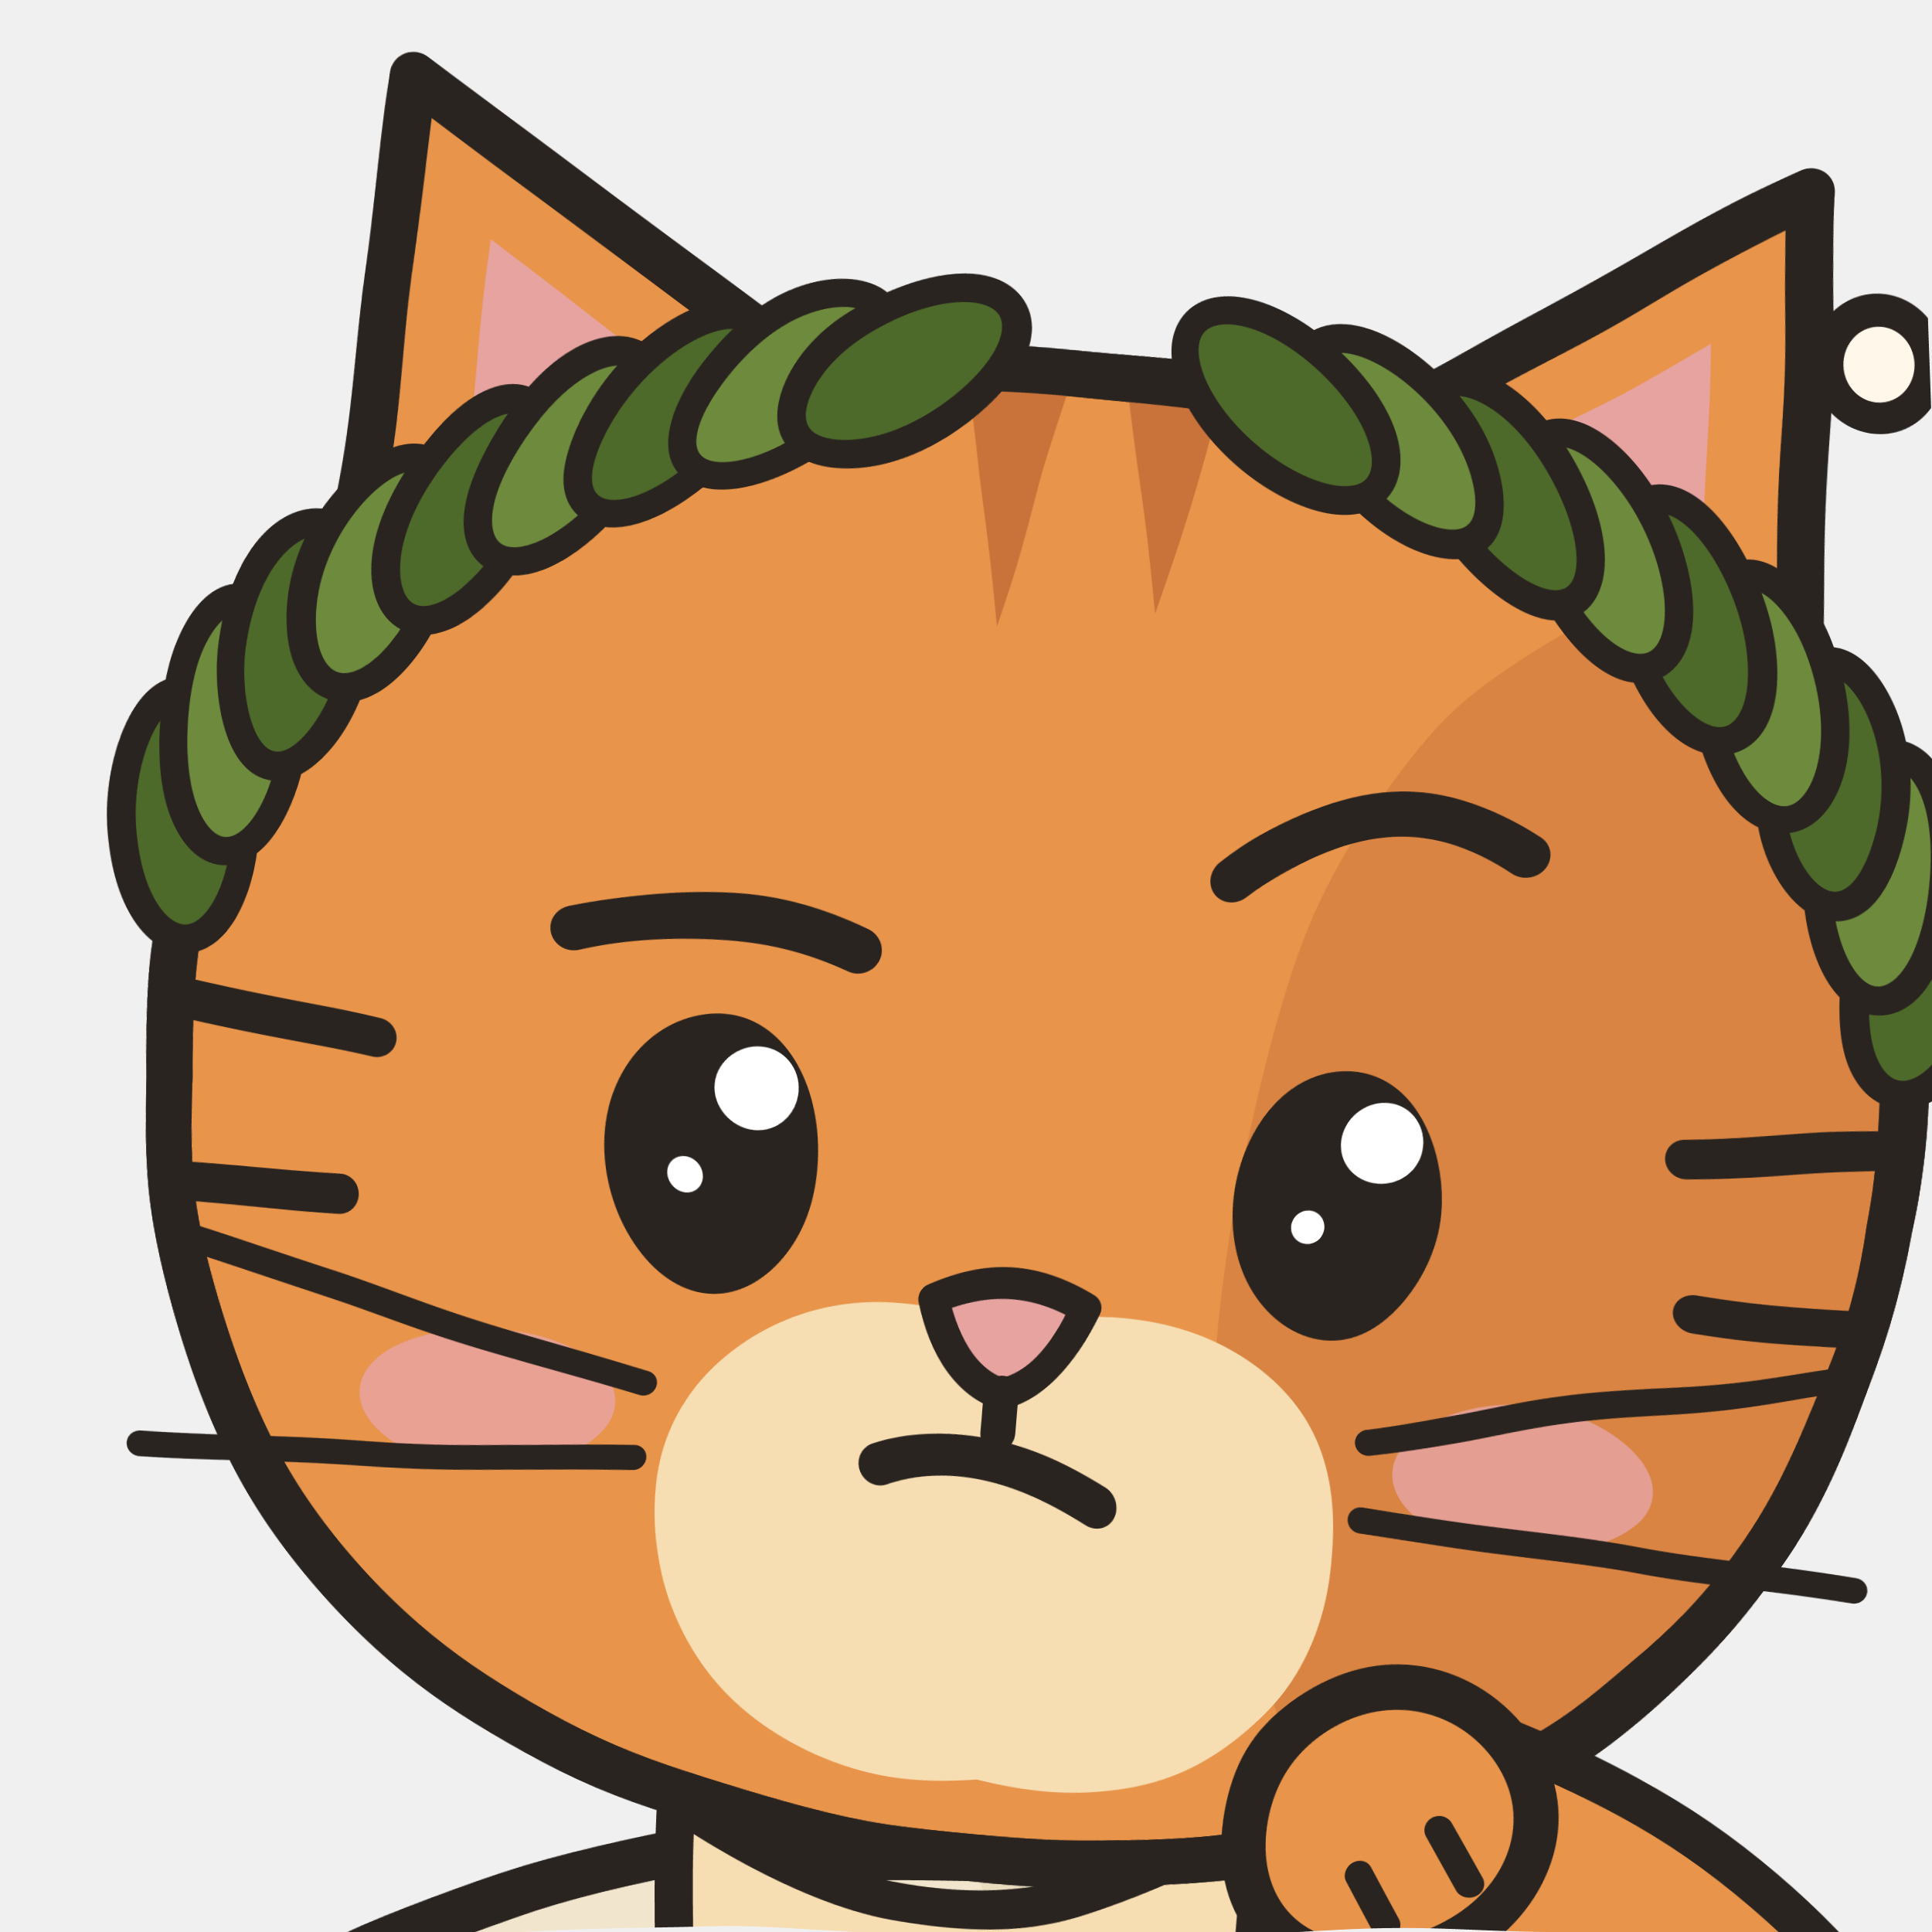
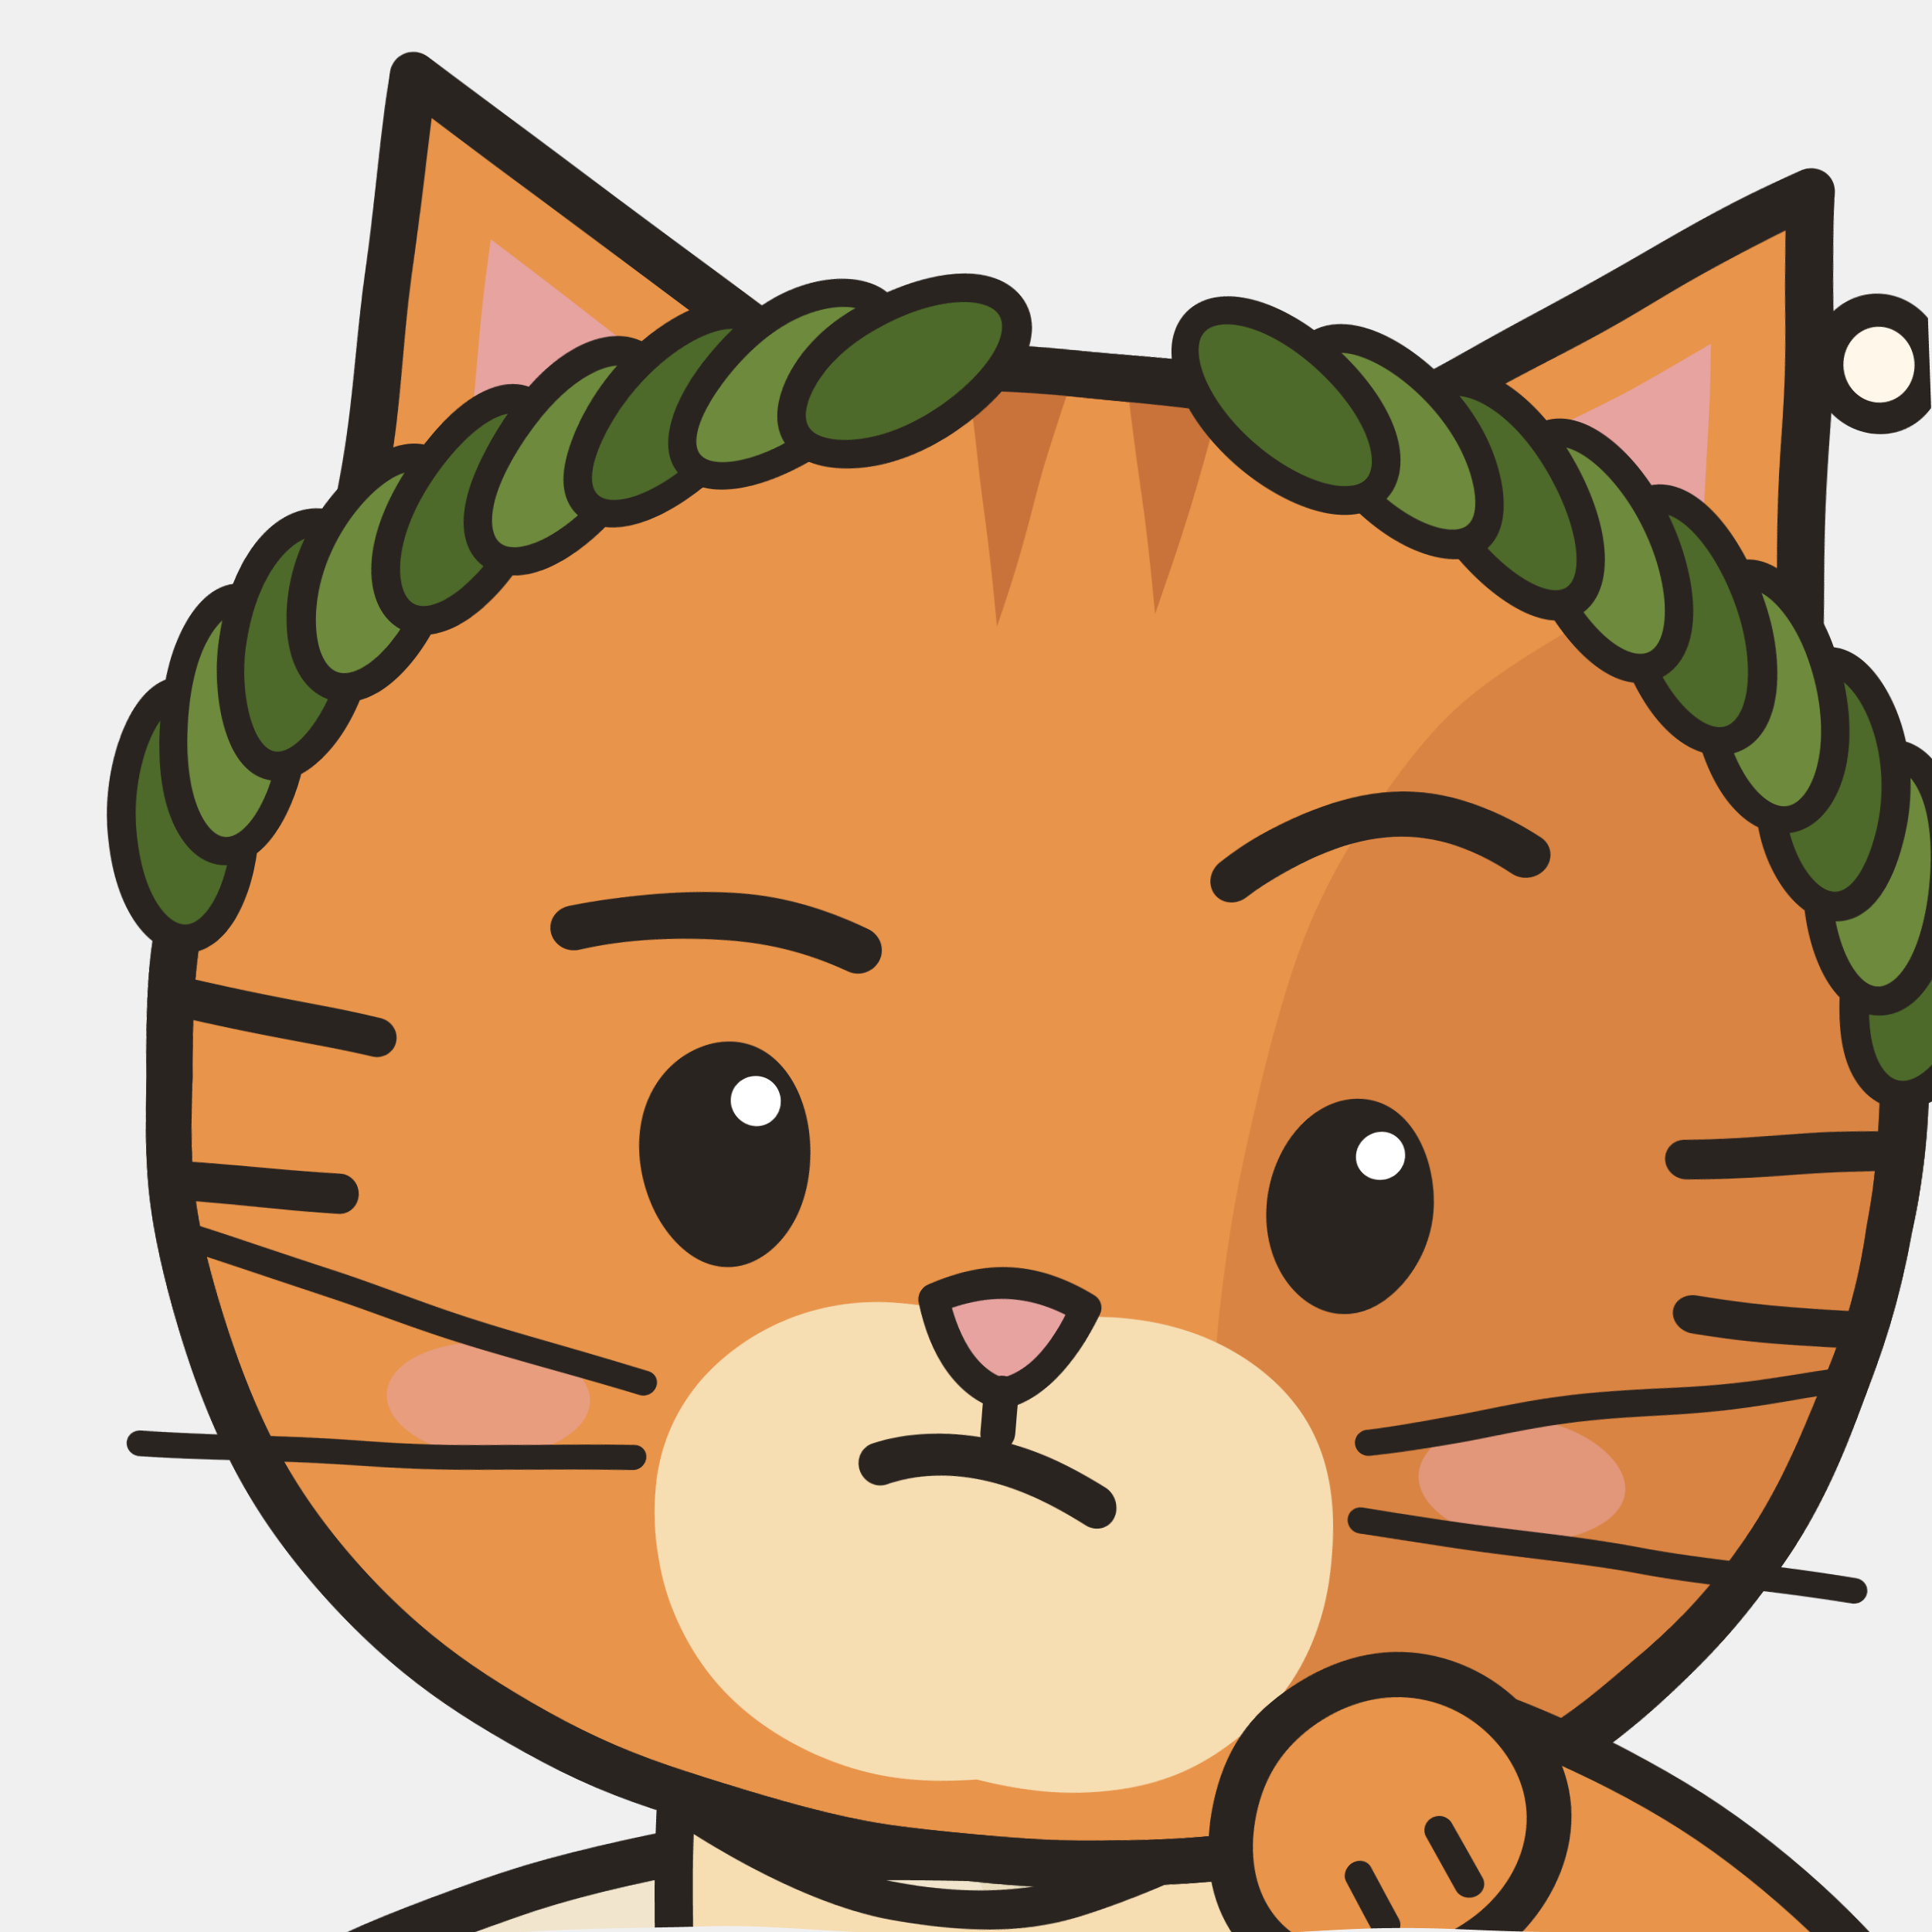
<svg xmlns="http://www.w3.org/2000/svg" viewBox="46 22 148 148" width="148" height="148">
  <defs>
    <filter id="rough" x="-5%" y="-5%" width="110%" height="110%">
      <feTurbulence type="fractalNoise" baseFrequency="0.035" numOctaves="2" seed="7" result="n" />
      <feDisplacementMap in="SourceGraphic" in2="n" scale="2.2" />
    </filter>
    <clipPath id="head">
      <path d="M54,96 C50,56 84,36 120,36 C156,36 190,56 186,96 C184,132 156,150 120,150 C84,150 56,132 54,96 Z" />
    </clipPath>
    <clipPath id="body">
      <path d="M22,240 C26,196 58,170 100,164 L140,164 C182,170 214,196 218,240 Z" />
    </clipPath>
  </defs>
  <g filter="url(#rough)">
    <path d="M22,240 C26,196 58,170 100,164 L140,164 C182,170 214,196 218,240 Z" fill="#F1E6CD" stroke="#2A2420" stroke-width="3.6" stroke-linejoin="round" stroke-linecap="round" />
    <g clip-path="url(#body)">
      <path d="M150,160 L190,166 L96,240 L52,240 Z" fill="#9A3B26" stroke="#2A2420" stroke-width="2.4" stroke-linejoin="round" stroke-linecap="round" />
      <path d="M60,206 Q78,214 84,236" fill="none" stroke="#2A2420" stroke-width="2.4" stroke-linecap="round" stroke-linejoin="round" />
      <path d="M178,200 Q170,218 176,240" fill="none" stroke="#2A2420" stroke-width="2.4" stroke-linecap="round" stroke-linejoin="round" />
      <path d="M200,214 Q196,228 200,240" fill="none" stroke="#2A2420" stroke-width="2.4" stroke-linecap="round" stroke-linejoin="round" />
      <path d="M120,164 L220,180 L220,240 L150,240 Z" fill="#D9C9A6" opacity=".35" />
    </g>
    <path d="M98,160 Q120,176 142,160 L142,172 Q120,184 98,172 Z" fill="#F7DDB2" stroke="#2A2420" stroke-width="3" stroke-linejoin="round" stroke-linecap="round" />
+     <path d="M134,200 Q160,190 178,198" fill="none" stroke="#B9A47E" stroke-width="2.2" stroke-linecap="round" stroke-linejoin="round" />
+     <path d="M126,218 Q162,206 184,210" fill="none" stroke="#B9A47E" stroke-width="2.2" stroke-linecap="round" stroke-linejoin="round" />
    <g transform="rotate(0 120 212)">
      <rect x="83.0" y="201" width="74" height="22" rx="2" fill="#F4E9CF" stroke="#2A2420" stroke-width="3" stroke-linejoin="round" stroke-linecap="round" />
      <path d="M91.0,209 L149.0,209" fill="none" stroke="#2A2420" stroke-width="2" stroke-linecap="round" stroke-linejoin="round" />
      <path d="M91.0,216 L141.0,216" fill="none" stroke="#2A2420" stroke-width="2" stroke-linecap="round" stroke-linejoin="round" />
      <rect x="77.0" y="198" width="11" height="28" rx="5.5" fill="#E2CFA6" stroke="#2A2420" stroke-width="3" stroke-linejoin="round" stroke-linecap="round" />
      <rect x="152.0" y="198" width="11" height="28" rx="5.5" fill="#E2CFA6" stroke="#2A2420" stroke-width="3" stroke-linejoin="round" stroke-linecap="round" />
    </g>
    <g transform="translate(0 14) rotate(5 120 150)">
      <path d="M64,74 L66,18 L108,44 Z" fill="#E8944A" stroke="#2A2420" stroke-width="3.6" stroke-linejoin="round" stroke-linecap="round" />
      <path d="M72,64 L73,30 L98,46 Z" fill="#E7A3A0" />
      <path d="M176,74 L174,18 L132,44 Z" fill="#E8944A" stroke="#2A2420" stroke-width="3.6" stroke-linejoin="round" stroke-linecap="round" />
      <path d="M168,64 L167,30 L142,46 Z" fill="#E7A3A0" />
      <path d="M54,96 C50,56 84,36 120,36 C156,36 190,56 186,96 C184,132 156,150 120,150 C84,150 56,132 54,96 Z" fill="#E8944A" stroke="#2A2420" stroke-width="3.6" stroke-linejoin="round" stroke-linecap="round" />
      <g clip-path="url(#head)">
        <ellipse cx="170" cy="104" rx="34" ry="56" fill="#C9733A" opacity=".5" />
        <path d="M110,36 L114,56 L118,36 Z M122,36 L126,54 L130,36 Z" fill="#C9733A" />
        <path d="M55,90 L70,92" fill="none" stroke="#2A2420" stroke-width="3" stroke-linecap="round" stroke-linejoin="round" />
        <path d="M55,104 L68,104" fill="none" stroke="#2A2420" stroke-width="3" stroke-linecap="round" stroke-linejoin="round" />
        <path d="M185,90 L170,92" fill="none" stroke="#2A2420" stroke-width="3" stroke-linecap="round" stroke-linejoin="round" />
        <path d="M185,104 L172,104" fill="none" stroke="#2A2420" stroke-width="3" stroke-linecap="round" stroke-linejoin="round" />
      </g>
      <path d="M54,96 C50,56 84,36 120,36 C156,36 190,56 186,96 C184,132 156,150 120,150 C84,150 56,132 54,96 Z" fill="none" stroke="#2A2420" stroke-width="3.6" stroke-linejoin="round" stroke-linecap="round" />
      <path d="M94,124 C94,110 108,106 120,110 C132,106 146,110 146,124 C146,140 132,146 120,144 C108,146 94,140 94,124 Z" fill="#F7DDB2" />
      <ellipse cx="53.4" cy="76.1" rx="9.5" ry="4.8" transform="rotate(263.0 53.4 76.1)" fill="#4E6A2A" stroke="#2A2420" stroke-width="2.2" stroke-linejoin="round" stroke-linecap="round" />
      <ellipse cx="56.8" cy="69.0" rx="9.5" ry="4.8" transform="rotate(270.5 56.8 69.0)" fill="#6E8B3D" stroke="#2A2420" stroke-width="2.2" stroke-linejoin="round" stroke-linecap="round" />
      <ellipse cx="61.3" cy="62.4" rx="9.5" ry="4.8" transform="rotate(278.0 61.3 62.4)" fill="#4E6A2A" stroke="#2A2420" stroke-width="2.2" stroke-linejoin="round" stroke-linecap="round" />
      <ellipse cx="66.8" cy="56.3" rx="9.5" ry="4.8" transform="rotate(285.5 66.8 56.3)" fill="#6E8B3D" stroke="#2A2420" stroke-width="2.2" stroke-linejoin="round" stroke-linecap="round" />
      <ellipse cx="73.2" cy="50.9" rx="9.5" ry="4.8" transform="rotate(293.0 73.2 50.9)" fill="#4E6A2A" stroke="#2A2420" stroke-width="2.2" stroke-linejoin="round" stroke-linecap="round" />
      <ellipse cx="80.4" cy="46.2" rx="9.5" ry="4.8" transform="rotate(300.5 80.4 46.2)" fill="#6E8B3D" stroke="#2A2420" stroke-width="2.2" stroke-linejoin="round" stroke-linecap="round" />
      <ellipse cx="88.2" cy="42.3" rx="9.5" ry="4.8" transform="rotate(308.0 88.2 42.3)" fill="#4E6A2A" stroke="#2A2420" stroke-width="2.2" stroke-linejoin="round" stroke-linecap="round" />
      <ellipse cx="96.6" cy="39.3" rx="9.5" ry="4.8" transform="rotate(315.5 96.6 39.3)" fill="#6E8B3D" stroke="#2A2420" stroke-width="2.2" stroke-linejoin="round" stroke-linecap="round" />
      <ellipse cx="105.4" cy="37.3" rx="9.5" ry="4.8" transform="rotate(323.0 105.4 37.3)" fill="#4E6A2A" stroke="#2A2420" stroke-width="2.2" stroke-linejoin="round" stroke-linecap="round" />
      <ellipse cx="186.6" cy="76.1" rx="9.5" ry="4.8" transform="rotate(457.0 186.6 76.1)" fill="#4E6A2A" stroke="#2A2420" stroke-width="2.2" stroke-linejoin="round" stroke-linecap="round" />
      <ellipse cx="183.2" cy="69.0" rx="9.5" ry="4.8" transform="rotate(449.5 183.2 69.0)" fill="#6E8B3D" stroke="#2A2420" stroke-width="2.2" stroke-linejoin="round" stroke-linecap="round" />
      <ellipse cx="178.7" cy="62.4" rx="9.5" ry="4.8" transform="rotate(442.0 178.7 62.4)" fill="#4E6A2A" stroke="#2A2420" stroke-width="2.2" stroke-linejoin="round" stroke-linecap="round" />
      <ellipse cx="173.2" cy="56.3" rx="9.5" ry="4.8" transform="rotate(434.5 173.2 56.3)" fill="#6E8B3D" stroke="#2A2420" stroke-width="2.2" stroke-linejoin="round" stroke-linecap="round" />
      <ellipse cx="166.8" cy="50.9" rx="9.5" ry="4.8" transform="rotate(427.0 166.8 50.9)" fill="#4E6A2A" stroke="#2A2420" stroke-width="2.2" stroke-linejoin="round" stroke-linecap="round" />
      <ellipse cx="159.6" cy="46.2" rx="9.5" ry="4.8" transform="rotate(419.5 159.6 46.2)" fill="#6E8B3D" stroke="#2A2420" stroke-width="2.2" stroke-linejoin="round" stroke-linecap="round" />
      <ellipse cx="151.8" cy="42.3" rx="9.5" ry="4.8" transform="rotate(412.0 151.8 42.3)" fill="#4E6A2A" stroke="#2A2420" stroke-width="2.2" stroke-linejoin="round" stroke-linecap="round" />
      <ellipse cx="143.4" cy="39.3" rx="9.5" ry="4.8" transform="rotate(404.5 143.4 39.3)" fill="#6E8B3D" stroke="#2A2420" stroke-width="2.2" stroke-linejoin="round" stroke-linecap="round" />
      <ellipse cx="134.6" cy="37.3" rx="9.5" ry="4.8" transform="rotate(397.0 134.6 37.3)" fill="#4E6A2A" stroke="#2A2420" stroke-width="2.2" stroke-linejoin="round" stroke-linecap="round" />
-       <ellipse cx="96" cy="98" rx="8" ry="10.5" fill="#2A2420" />
-       <circle cx="99" cy="93" r="3.2" fill="#fff" />
-       <circle cx="94" cy="100" r="1.3" fill="#fff" />
-       <ellipse cx="144" cy="98" rx="8" ry="10.5" fill="#2A2420" />
-       <circle cx="147" cy="93" r="3.2" fill="#fff" />
-       <circle cx="142" cy="100" r="1.3" fill="#fff" />
+       <ellipse cx="97" cy="98" rx="6.4" ry="8.4" fill="#2A2420" />
+       <circle cx="99" cy="94" r="1.9" fill="#fff" />
+       <ellipse cx="145" cy="98" rx="6.4" ry="8.4" fill="#2A2420" />
+       <circle cx="147" cy="94" r="1.9" fill="#fff" />
      <path d="M84,82 Q95,78 106,82" fill="none" stroke="#2A2420" stroke-width="3.6" stroke-linecap="round" stroke-linejoin="round" />
      <path d="M134,74 Q145,64 156,70" fill="none" stroke="#2A2420" stroke-width="3.6" stroke-linecap="round" stroke-linejoin="round" />
-       <ellipse cx="80" cy="118" rx="10" ry="5.5" fill="#E7A3A0" opacity=".85" />
-       <ellipse cx="160" cy="118" rx="10" ry="5.5" fill="#E7A3A0" opacity=".85" />
+       <ellipse cx="80" cy="118" rx="8" ry="4.5" fill="#E7A3A0" opacity="0.6" />
+       <ellipse cx="160" cy="118" rx="8" ry="4.5" fill="#E7A3A0" opacity="0.6" />
      <path d="M114,108 Q120,105 126,108 Q124,114 120,115 Q116,114 114,108 Z" fill="#E7A3A0" stroke="#2A2420" stroke-width="2.4" stroke-linejoin="round" stroke-linecap="round" />
      <path d="M120,115 L120,118" fill="none" stroke="#2A2420" stroke-width="2.8" stroke-linecap="round" stroke-linejoin="round" />
      <path d="M111,121 Q118,118 128,123" fill="none" stroke="#2A2420" stroke-width="3.2" stroke-linecap="round" stroke-linejoin="round" />
      <path d="M92,116 L56,108" fill="none" stroke="#2A2420" stroke-width="2" stroke-linecap="round" stroke-linejoin="round" />
      <path d="M92,122 L54,124" fill="none" stroke="#2A2420" stroke-width="2" stroke-linecap="round" stroke-linejoin="round" />
      <path d="M148,116 L184,108" fill="none" stroke="#2A2420" stroke-width="2" stroke-linecap="round" stroke-linejoin="round" />
      <path d="M148,122 L186,124" fill="none" stroke="#2A2420" stroke-width="2" stroke-linecap="round" stroke-linejoin="round" />
    </g>
-     <path d="M62,206 C66,216 72,218 82,212" fill="none" stroke="#2A2420" stroke-width="22.0" stroke-linecap="round" />
-     <path d="M62,206 C66,216 72,218 82,212" fill="none" stroke="#E8944A" stroke-width="15.5" stroke-linecap="round" />
+     <path d="M69.2,214.8 C73.0,216.0 77.0,215.0 82.0,212.0" fill="none" stroke="#2A2420" stroke-width="25.0" stroke-linecap="round" />
+     <path d="M69.2,214.8 C73.0,216.0 77.0,215.0 82.0,212.0" fill="none" stroke="#E8944A" stroke-width="18.5" stroke-linecap="round" />
+     <path d="M58.0,204.0 C62.0,210.0 65.5,213.5 69.2,214.8" fill="none" stroke="#2A2420" stroke-width="31.5" stroke-linecap="round" />
+     <path d="M58.0,204.0 C62.0,210.0 65.5,213.5 69.2,214.8" fill="none" stroke="#F1E6CD" stroke-width="25" stroke-linecap="round" />
+     <ellipse cx="69.2" cy="214.8" rx="13" ry="4.6" transform="rotate(106.8 69.2 214.8)" fill="#E9DCBF" stroke="#2A2420" stroke-width="3" stroke-linejoin="round" stroke-linecap="round" />
    <g transform="rotate(0 82 212)">
-       <ellipse cx="82" cy="212" rx="11.5" ry="10.58" fill="#E8944A" stroke="#2A2420" stroke-width="3.4" stroke-linejoin="round" stroke-linecap="round" />
+       <ellipse cx="82" cy="212" rx="12.5" ry="11.5" fill="#E8944A" stroke="#2A2420" stroke-width="3.4" stroke-linejoin="round" stroke-linecap="round" />
      <path d="M78.5,214 L78.5,219" fill="none" stroke="#2A2420" stroke-width="2.2" stroke-linecap="round" stroke-linejoin="round" />
      <path d="M85.5,214 L85.5,219" fill="none" stroke="#2A2420" stroke-width="2.2" stroke-linecap="round" stroke-linejoin="round" />
    </g>
-     <path d="M178,206 C200,204 184,170 152,162" fill="none" stroke="#2A2420" stroke-width="22.0" stroke-linecap="round" />
-     <path d="M178,206 C200,204 184,170 152,162" fill="none" stroke="#E8944A" stroke-width="15.5" stroke-linecap="round" />
+     <path d="M185.8,186.0 C180.0,176.5 168.0,166.0 152.0,162.0" fill="none" stroke="#2A2420" stroke-width="25.0" stroke-linecap="round" />
+     <path d="M185.8,186.0 C180.0,176.5 168.0,166.0 152.0,162.0" fill="none" stroke="#E8944A" stroke-width="18.5" stroke-linecap="round" />
+     <path d="M182.0,204.0 C191.0,204.0 191.5,195.5 185.8,186.0" fill="none" stroke="#2A2420" stroke-width="31.5" stroke-linecap="round" />
+     <path d="M182.0,204.0 C191.0,204.0 191.5,195.5 185.8,186.0" fill="none" stroke="#F1E6CD" stroke-width="25" stroke-linecap="round" />
+     <ellipse cx="185.8" cy="186.0" rx="13" ry="4.6" transform="rotate(-32.4 185.8 186.0)" fill="#E9DCBF" stroke="#2A2420" stroke-width="3" stroke-linejoin="round" stroke-linecap="round" />
    <g transform="rotate(-30 152 162)">
-       <ellipse cx="152" cy="162" rx="11.5" ry="10.58" fill="#E8944A" stroke="#2A2420" stroke-width="3.4" stroke-linejoin="round" stroke-linecap="round" />
+       <ellipse cx="152" cy="162" rx="12.5" ry="11.5" fill="#E8944A" stroke="#2A2420" stroke-width="3.4" stroke-linejoin="round" stroke-linecap="round" />
      <path d="M148.5,164 L148.5,169" fill="none" stroke="#2A2420" stroke-width="2.2" stroke-linecap="round" stroke-linejoin="round" />
      <path d="M155.5,164 L155.5,169" fill="none" stroke="#2A2420" stroke-width="2.2" stroke-linecap="round" stroke-linejoin="round" />
    </g>
    <circle cx="190" cy="50" r="4" fill="#FFF8EA" stroke="#2A2420" stroke-width="2.4" stroke-linejoin="round" stroke-linecap="round" />
    <circle cx="202" cy="36" r="5.5" fill="#FFF8EA" stroke="#2A2420" stroke-width="2.4" stroke-linejoin="round" stroke-linecap="round" />
    <circle cx="216" cy="20" r="7" fill="#FFF8EA" stroke="#2A2420" stroke-width="2.4" stroke-linejoin="round" stroke-linecap="round" />
  </g>
</svg>
